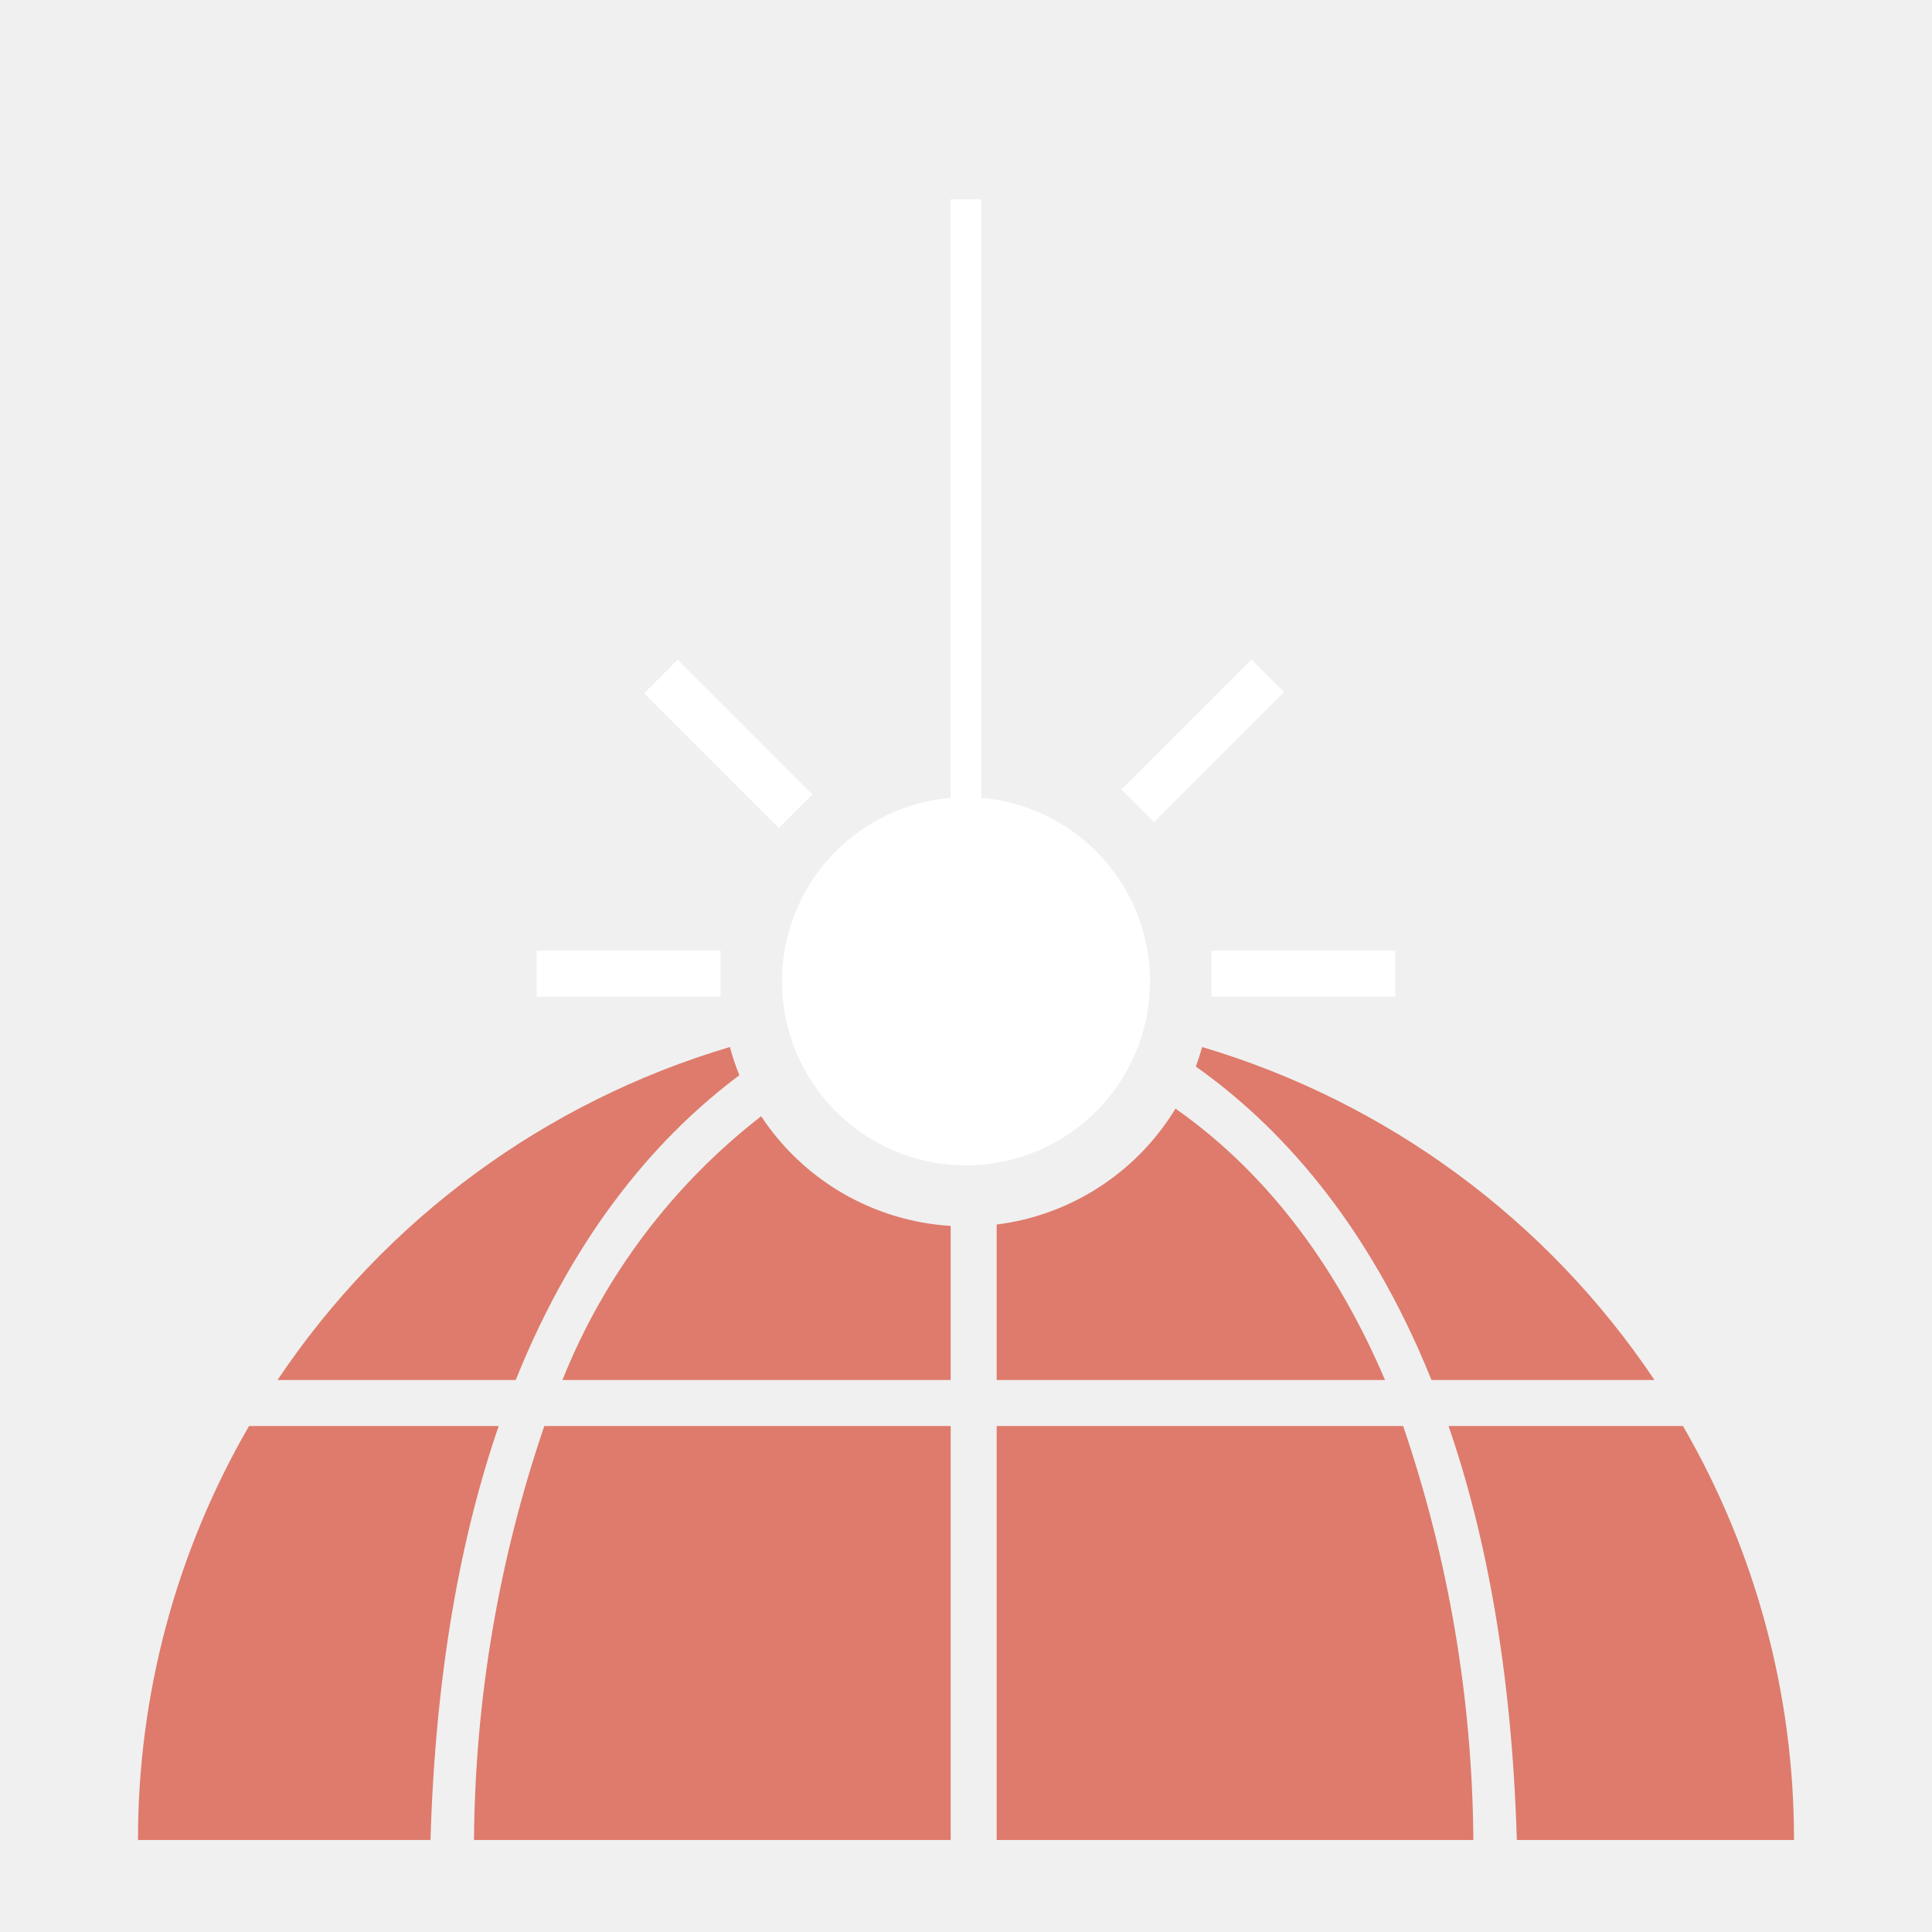
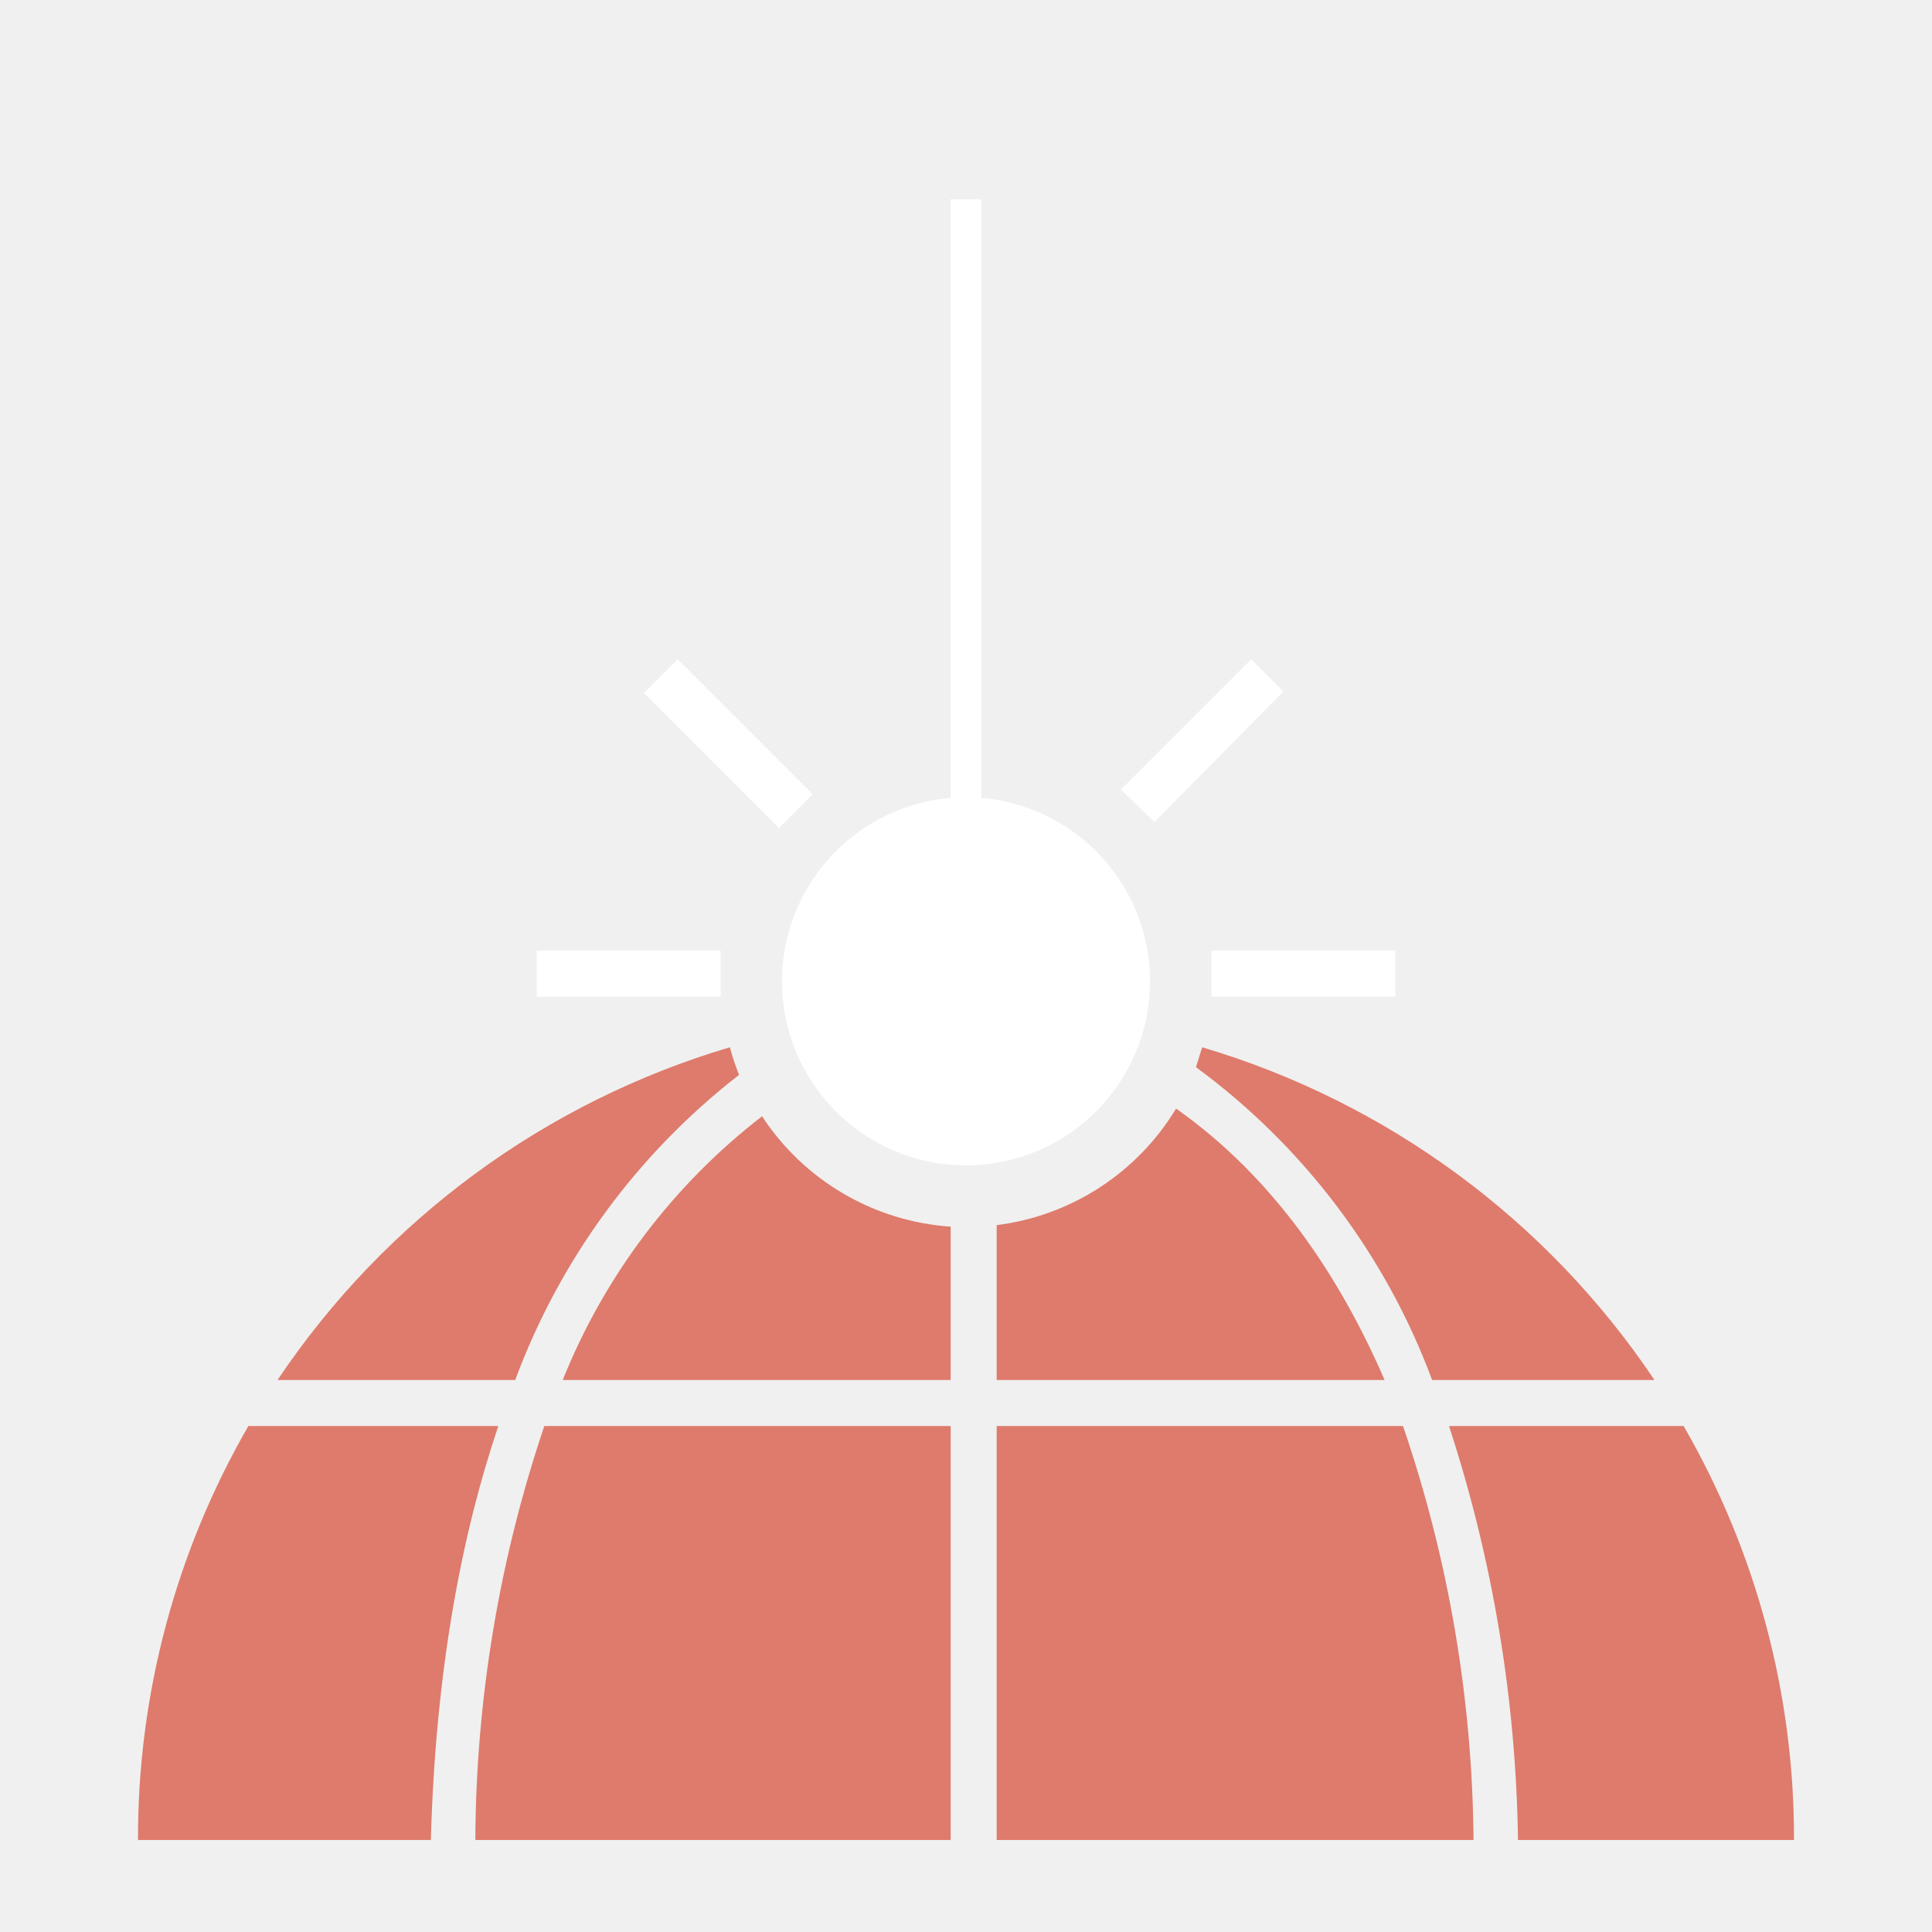
- <svg xmlns="http://www.w3.org/2000/svg" id="HD2-OL" viewBox="0 0 126 126">
-   <defs>
-     <style>
-       .cls-1 {
-         fill: #de7b6c;
-       }
- 
-       .cls-1, .cls-3 {
-         fill-rule: evenodd;
-       }
- 
-       .cls-2, .cls-3 {
-         fill: #fff;
-       }
-     </style>
-   </defs>
-   <g id="HD2-OL-2" data-name="HD2-OL">
-     <path class="cls-1" d="M98.924,120c-0.329-11.02-2-19.88-4.454-27h15.288A53.738,53.738,0,0,1,117,120H98.924ZM77.988,69.557c0.155-.417.294-0.84,0.414-1.272A54.015,54.015,0,0,1,107.9,90H93.357C89.174,79.591,83.306,73.32,77.988,69.557Zm-29.769.568C43.115,73.937,37.613,80.088,33.635,90H18.1A54.006,54.006,0,0,1,47.6,68.284,15.907,15.907,0,0,0,48.22,70.125ZM28.076,120H9a53.732,53.732,0,0,1,7.242-27H32.523C30.077,100.12,28.4,108.98,28.076,120ZM63,174a53.726,53.726,0,0,1-32.644-11H95.644A53.726,53.726,0,0,1,63,174Zm33.089-54H65V93H91.509A85.481,85.481,0,0,1,96.089,120ZM90.327,90H65V79.862A15.979,15.979,0,0,0,76.663,72.3C83.1,76.822,87.432,83.213,90.327,90ZM62,120H30.912A85.548,85.548,0,0,1,35.5,93H62v27ZM36.681,90A41.027,41.027,0,0,1,49.642,72.8,15.972,15.972,0,0,0,62,79.95V90H36.681Z" />
-     <g>
-       <circle class="cls-2" cx="63" cy="64" r="12" />
-       <rect class="cls-2" x="35" y="62" width="12" height="3" />
-       <rect class="cls-2" x="79" y="62" width="12" height="3" />
-       <path id="Rectangle_8_copy" data-name="Rectangle 8 copy" class="cls-3" d="M73.134,51.5l8.485-8.485,2.121,2.121-8.485,8.485Z" />
-       <path id="Rectangle_8_copy_2" data-name="Rectangle 8 copy 2" class="cls-3" d="M52.991,51.8l-8.785-8.785-2.2,2.2L50.794,54Z" />
-       <rect class="cls-2" x="62" y="13" width="2" height="45" />
-     </g>
-   </g>
+ <svg xmlns="http://www.w3.org/2000/svg" viewBox="0 0 126 126">
+   <path fill="#de7b6c" d="M99 120a91 91 0 0 0-4.5-27h15.3a53.7 53.7 0 0 1 7.2 27H99ZM78 69.6l.4-1.3A54 54 0 0 1 107.9 90H93.4A44.6 44.6 0 0 0 78 69.6Zm-29.8.5A45 45 0 0 0 33.6 90H18.1a54 54 0 0 1 29.5-21.7 16 16 0 0 0 .6 1.8ZM28.1 120H9a53.7 53.7 0 0 1 7.2-27h16.3c-2.4 7.1-4.1 16-4.4 27ZM63 174a53.7 53.7 0 0 1-32.6-11h65.2A53.7 53.7 0 0 1 63 174Zm33-54H65V93h26.5a85.5 85.5 0 0 1 4.6 27Zm-5.7-30H65V79.9a16 16 0 0 0 11.7-7.6c6.4 4.5 10.7 11 13.6 17.7ZM62 120H31a85.5 85.5 0 0 1 4.5-27H62v27ZM36.7 90a41 41 0 0 1 13-17.2A16 16 0 0 0 62 80v10H36.7Z" />
+   <circle fill="#fff" cx="63" cy="64" r="12" />
+   <path fill="#fff" d="M35 62h12v3H35zM79 62h12v3H79z" />
+   <path fill="#fff" d="m73.1 51.5 8.5-8.5 2.1 2.1-8.4 8.5Z" />
+   <path fill="#fff" d="M53 51.8 44.2 43 42 45.2l8.8 8.8Z" />
+   <path fill="#fff" d="M62 13h2v45h-2z" />
</svg>
